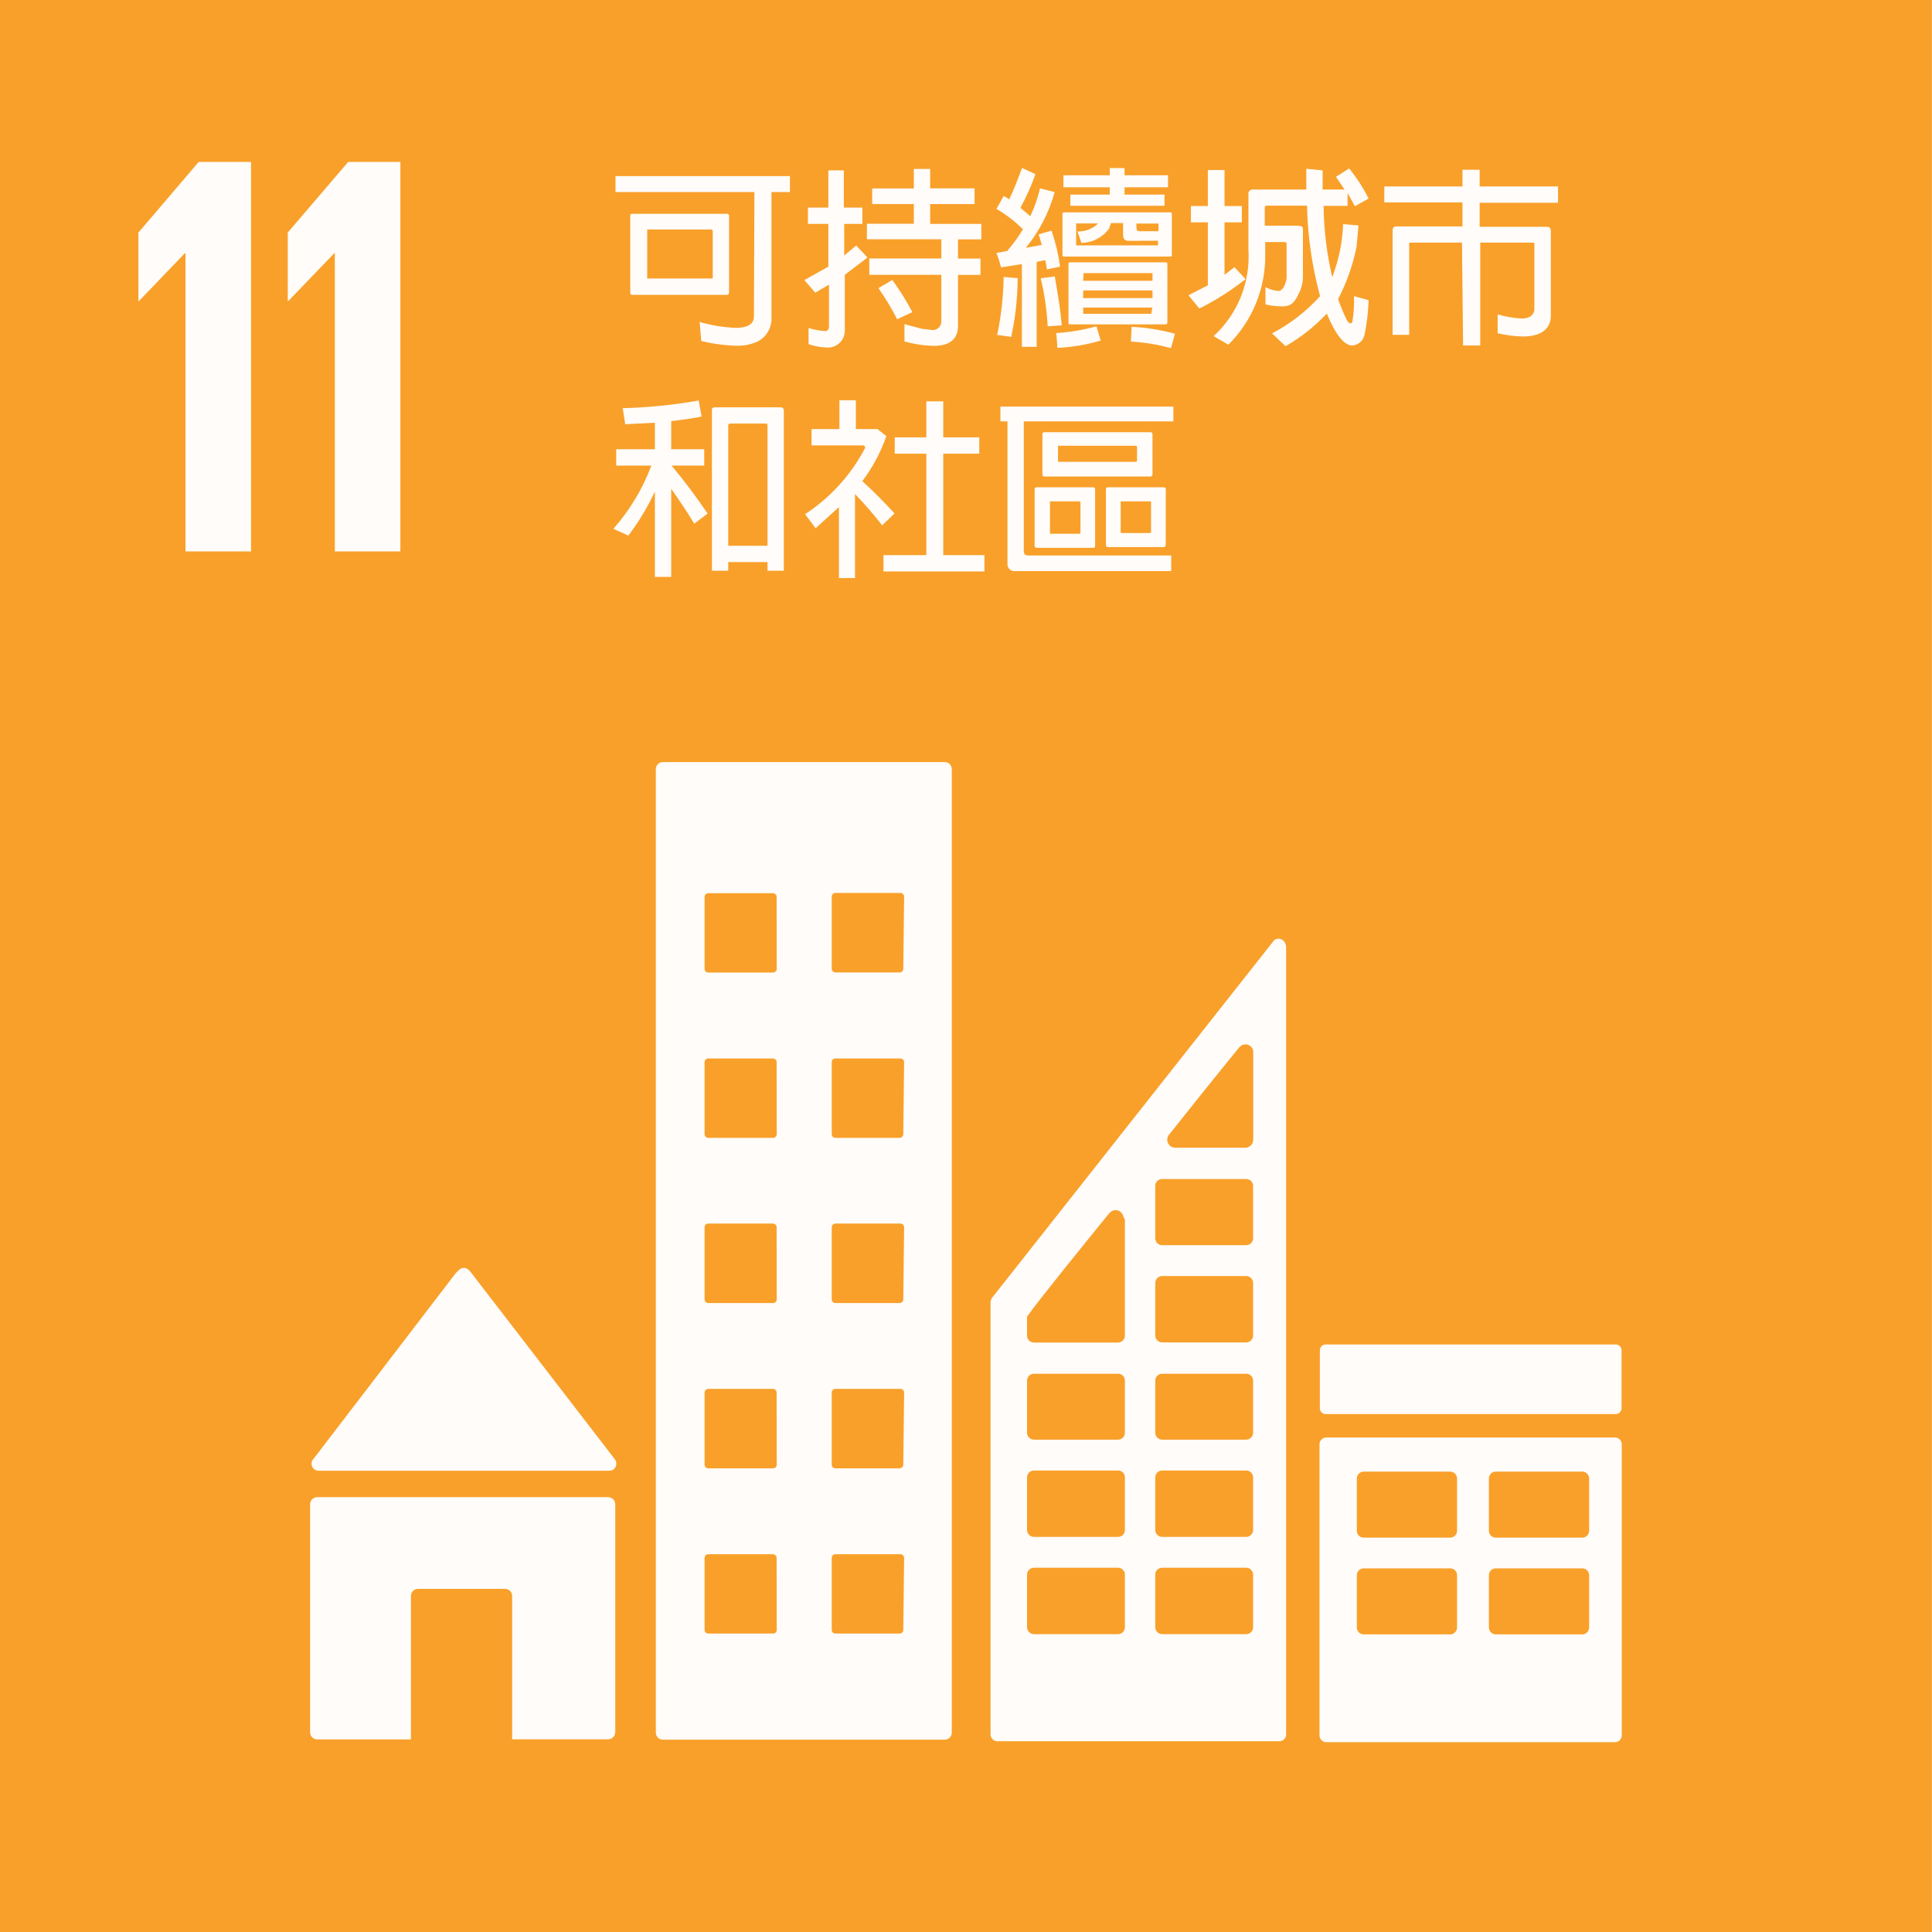
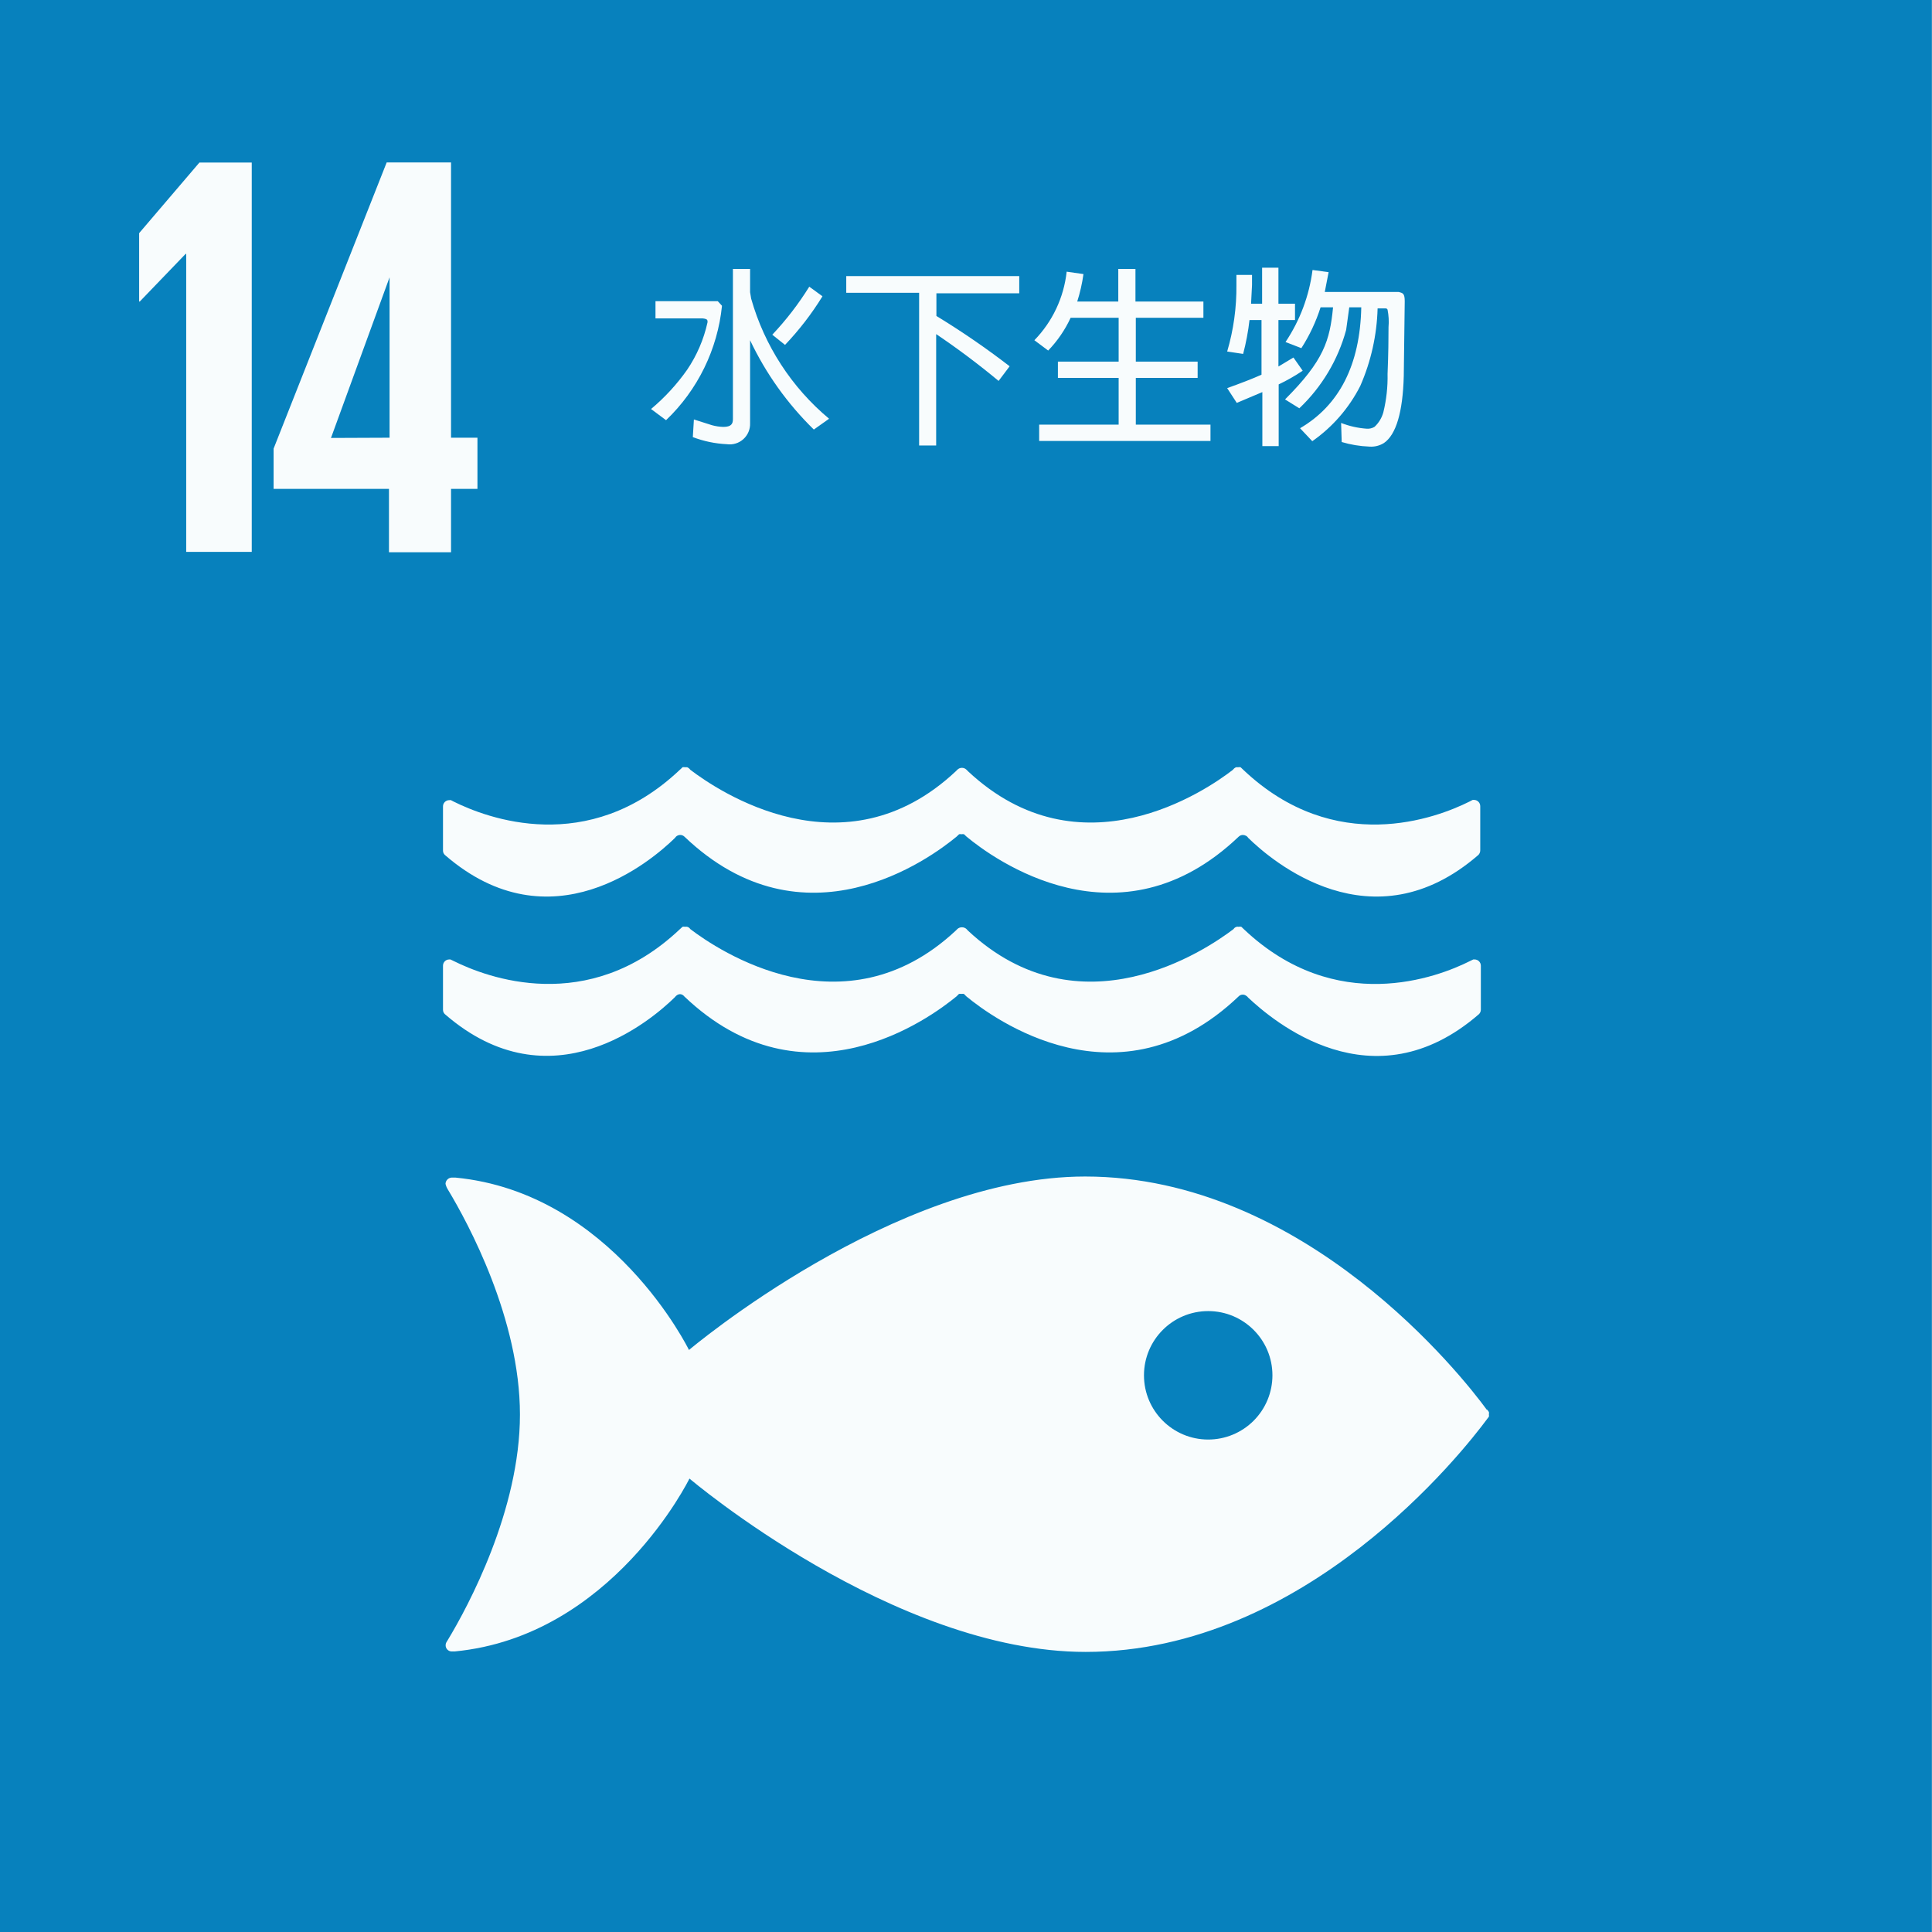
<svg xmlns="http://www.w3.org/2000/svg" viewBox="0 0 160.92 160.93">
  <defs>
-     <style>.cls-1{fill:#f99d24;}.cls-1,.cls-2,.cls-3{opacity:0.97;}.cls-2,.cls-4{fill:#fff;}</style>
+     <style>.cls-1{fill:#007dbb;}.cls-1,.cls-2,.cls-3{opacity:0.97;}.cls-2,.cls-4{fill:#fff;}</style>
  </defs>
  <g id="圖層_2" data-name="圖層 2">
    <g id="CHI">
      <rect class="cls-1" width="160.92" height="160.93" />
-       <polygon class="cls-2" points="11.53 19.37 11.53 25.07 11.58 25.07 15.4 21.09 15.45 21.09 15.45 45.93 20.91 45.93 20.91 13.49 16.55 13.49 11.53 19.37" />
-       <polygon class="cls-2" points="23.97 19.37 23.97 25.07 24.02 25.07 27.85 21.09 27.89 21.09 27.89 45.93 33.35 45.93 33.35 13.49 29 13.49 23.97 19.37" />
+       <polygon class="cls-2" points="20.97 13.54 20.97 45.97 15.51 45.97 15.51 21.15 15.46 21.15 11.64 25.12 11.59 25.12 11.59 19.42 16.61 13.54 20.97 13.54" />
+       <path class="cls-2" d="M37.57,46V40.72h2.2V36.46h-2.2V13.53H32.21L22.79,37.37v3.35H32.4V46Zm-10-9.52L32.45,23.1h0V36.46Z" />
      <g class="cls-3">
-         <path class="cls-4" d="M26.54,122.51H50.75a.58.58,0,0,0,.59-.59.64.64,0,0,0-.15-.4l0,0-12-15.58-.12-.13a.57.57,0,0,0-.43-.2.6.6,0,0,0-.39.16l-.08.08L38,106,26.23,121.37l-.18.22a.59.59,0,0,0,.49.92Z" />
-         <path class="cls-4" d="M50.68,124.71H26.42a.6.6,0,0,0-.59.59v19a.6.6,0,0,0,.59.59h7.81V132.94a.58.58,0,0,1,.59-.59h7.25a.58.58,0,0,1,.59.59v11.94h8a.6.6,0,0,0,.59-.59v-19A.6.6,0,0,0,50.68,124.71Z" />
-         <path class="cls-4" d="M134.5,119.74h-24a.57.57,0,0,0-.59.57v24.24a.57.57,0,0,0,.59.57h24a.57.57,0,0,0,.59-.57V120.31a.57.57,0,0,0-.59-.57m-13.13,15.83a.58.58,0,0,1-.59.57h-7.17a.58.58,0,0,1-.59-.57v-4.36a.57.57,0,0,1,.59-.57h7.17a.57.57,0,0,1,.59.57Zm0-8.06a.57.57,0,0,1-.59.57h-7.17a.57.57,0,0,1-.59-.57v-4.36a.58.58,0,0,1,.59-.57h7.17a.58.58,0,0,1,.59.57Zm11,8.06a.58.58,0,0,1-.59.57h-7.17a.58.58,0,0,1-.59-.57v-4.36a.57.57,0,0,1,.59-.57h7.17a.57.57,0,0,1,.59.57Zm0-8.06a.57.57,0,0,1-.59.57h-7.17a.57.57,0,0,1-.59-.57v-4.36a.58.58,0,0,1,.59-.57h7.17a.58.58,0,0,1,.59.57Z" />
-         <path class="cls-4" d="M78.7,63.48H55.21a.57.57,0,0,0-.58.57v80.29a.58.58,0,0,0,.58.57H78.7a.59.59,0,0,0,.58-.57V64.05a.58.58,0,0,0-.58-.57m-14,72.29a.3.3,0,0,1-.31.3H59a.3.3,0,0,1-.31-.3v-6a.31.31,0,0,1,.31-.31h5.38a.31.31,0,0,1,.31.31Zm0-13.77a.31.31,0,0,1-.31.31H59a.31.31,0,0,1-.31-.31v-6a.31.31,0,0,1,.31-.31h5.38a.31.31,0,0,1,.31.31Zm0-13.77a.31.31,0,0,1-.31.31H59a.31.31,0,0,1-.31-.31v-6a.31.31,0,0,1,.31-.31h5.38a.31.31,0,0,1,.31.31Zm0-13.76a.31.31,0,0,1-.31.31H59a.31.31,0,0,1-.31-.31v-6a.3.3,0,0,1,.31-.3h5.38a.3.3,0,0,1,.31.3Zm0-13.77a.31.31,0,0,1-.31.31H59a.31.31,0,0,1-.31-.31v-6A.31.31,0,0,1,59,74.4h5.38a.31.31,0,0,1,.31.31Zm10.54,55.07a.3.3,0,0,1-.31.3H69.59a.3.3,0,0,1-.31-.3v-6a.31.31,0,0,1,.31-.31H75a.31.31,0,0,1,.31.31Zm0-13.77a.31.31,0,0,1-.31.31H69.59a.31.31,0,0,1-.31-.31v-6a.3.3,0,0,1,.31-.31H75a.3.3,0,0,1,.31.31Zm0-13.77a.31.31,0,0,1-.31.31H69.59a.31.31,0,0,1-.31-.31v-6a.31.31,0,0,1,.31-.31H75a.31.31,0,0,1,.31.31Zm0-13.76a.31.31,0,0,1-.31.31H69.59a.31.31,0,0,1-.31-.31v-6a.3.3,0,0,1,.31-.3H75a.3.3,0,0,1,.31.3Zm0-13.77A.31.31,0,0,1,75,81H69.59a.31.31,0,0,1-.31-.31v-6a.31.31,0,0,1,.31-.31H75a.31.31,0,0,1,.31.31Z" />
-         <rect class="cls-4" x="109.94" y="111.99" width="25.13" height="5.8" rx="0.48" />
-         <path class="cls-4" d="M107.08,78.64a.62.62,0,0,0-.59-.45.58.58,0,0,0-.34.11l0,0-.2.25L82.82,107.87l-.11.14a.7.7,0,0,0-.2.46v36a.57.57,0,0,0,.58.57h23.47a.56.56,0,0,0,.57-.57V78.88A.6.6,0,0,0,107.08,78.64Zm-9.73,15.9.17-.2c1.58-2,4.24-5.31,5.54-6.9l.17-.2a.67.67,0,0,1,.52-.25.66.66,0,0,1,.64.54v7.41a.67.67,0,0,1-.64.66H97.86a.66.66,0,0,1-.63-.66A.68.68,0,0,1,97.35,94.54Zm-3.65,41a.57.57,0,0,1-.57.58h-7a.58.58,0,0,1-.58-.58v-4.38a.57.57,0,0,1,.58-.57h7a.56.56,0,0,1,.57.57Zm0-8.1a.57.57,0,0,1-.57.58h-7a.58.58,0,0,1-.58-.58v-4.38a.57.57,0,0,1,.58-.57h7a.56.56,0,0,1,.57.57Zm0-8.09a.57.57,0,0,1-.57.57h-7a.58.58,0,0,1-.58-.57V115a.57.57,0,0,1,.58-.57h7a.56.56,0,0,1,.57.57Zm0-17.75v9.66a.58.58,0,0,1-.57.57h-7a.58.58,0,0,1-.58-.57v-1.22a.65.65,0,0,1,0-.21.25.25,0,0,1,0-.07.35.35,0,0,1,0-.08l.06-.09c.9-1.28,4.94-6.26,6.63-8.34l.17-.2a.69.69,0,0,1,.52-.25.66.66,0,0,1,.64.54Zm10.68,33.94a.58.58,0,0,1-.57.58h-7a.58.58,0,0,1-.58-.58v-4.38a.57.57,0,0,1,.58-.57h7a.57.57,0,0,1,.57.57Zm0-8.1a.58.58,0,0,1-.57.58h-7a.58.58,0,0,1-.58-.58v-4.38a.57.57,0,0,1,.58-.57h7a.57.57,0,0,1,.57.57Zm0-8.09a.58.58,0,0,1-.57.57h-7a.58.58,0,0,1-.58-.57V115a.57.57,0,0,1,.58-.57h7a.57.57,0,0,1,.57.57Zm0-8.1a.58.58,0,0,1-.57.57h-7a.58.58,0,0,1-.58-.57v-4.39a.58.58,0,0,1,.58-.57h7a.58.58,0,0,1,.57.57Zm0-8.1a.57.57,0,0,1-.57.57h-7a.57.57,0,0,1-.58-.57V98.79a.57.57,0,0,1,.58-.58h7a.57.57,0,0,1,.57.58Z" />
+         <path class="cls-4" d="M123.84,117.42c-2-2.74-15.11-19.42-33.45-19.42-15.92,0-33,14.45-33,14.45S51,99.35,37.94,98.09l-.25,0h-.08a.54.54,0,0,0-.5.52,1.57,1.57,0,0,0,.2.48c1.69,2.8,6,10.77,6,18.74s-4.33,16-6,18.76l-.11.18a.54.54,0,0,0-.08.28.51.51,0,0,0,.48.51h.28C51,136.3,57.43,123.16,57.43,123.16s17,14.44,33,14.44c18.34,0,31.43-16.68,33.45-19.41.06-.07.1-.14.14-.18a.49.49,0,0,0,0-.2.39.39,0,0,0,0-.2,1.82,1.82,0,0,0-.14-.19m-23.25,2.49a5.35,5.35,0,1,1,5.36-5.35,5.35,5.35,0,0,1-5.36,5.35" />
+         <path class="cls-4" d="M37.52,66.65l-.1,0a.52.52,0,0,0-.52.53v3.65a.5.5,0,0,0,.15.38c8.85,7.69,17.24.48,19.18-1.42a.5.5,0,0,1,.14-.15.55.55,0,0,1,.29-.09.5.5,0,0,1,.35.14l0,0c10,9.54,20.48,1.81,22.67,0l.21-.2a.45.45,0,0,1,.2,0,.49.49,0,0,1,.21,0l.21.2c2.18,1.81,12.67,9.54,22.67,0,0,0,0,0,0,0a.51.51,0,0,1,.36-.14.62.62,0,0,1,.29.09.5.5,0,0,1,.14.15c1.94,1.9,10.32,9.11,19.18,1.42a.55.55,0,0,0,.15-.38V67.16a.52.52,0,0,0-.52-.53l-.11,0-.27.14c-2.72,1.36-11.17,4.61-18.83-2.64l-.23-.22a.51.51,0,0,0-.22,0l-.16,0a.61.61,0,0,0-.26.21C100.46,65.86,90,73,80.64,64.25l-.14-.14a.54.54,0,0,0-.75,0l-.14.14C70.28,73,59.78,65.86,57.5,64.12a.61.61,0,0,0-.26-.21,1,1,0,0,0-.17,0,.59.59,0,0,0-.22,0,2.39,2.39,0,0,1-.23.22c-7.66,7.25-16.1,4-18.83,2.64l-.27-.14" />
+         <path class="cls-4" d="M56.23,83.05a.47.47,0,0,1,.14-.14.48.48,0,0,1,.29-.1A.47.47,0,0,1,57,83l0,0c10,9.53,20.48,1.8,22.67,0l.21-.21a.64.64,0,0,1,.2,0,.66.66,0,0,1,.21,0l.21.21c2.18,1.8,12.67,9.53,22.67,0a0,0,0,0,1,0,0,.47.47,0,0,1,.35-.15.46.46,0,0,1,.29.1.41.41,0,0,1,.15.14C106,85,114.33,92.17,123.2,84.47a.54.54,0,0,0,.15-.37V80.44a.52.52,0,0,0-.52-.52l-.11,0-.27.13c-2.72,1.37-11.17,4.6-18.83-2.64l-.22-.21a.46.46,0,0,0-.23,0,.32.32,0,0,0-.16,0,.42.42,0,0,0-.26.19c-2.29,1.74-12.78,8.84-22.12.13l-.13-.14a.56.56,0,0,0-.38-.14.55.55,0,0,0-.37.14l-.14.14c-9.33,8.71-19.83,1.61-22.11-.13a.42.42,0,0,0-.26-.19.35.35,0,0,0-.17,0,.42.42,0,0,0-.22,0l-.23.21c-7.66,7.24-16.1,4-18.83,2.64l-.27-.13-.1,0a.52.52,0,0,0-.52.52V84.1a.5.5,0,0,0,.15.37c8.85,7.7,17.24.49,19.18-1.42" />
      </g>
      <g class="cls-3">
-         <path class="cls-4" d="M62.84,16H51.27V14.67H65.8V16H64.26V26.66a2.11,2.11,0,0,1-1.18,1.8,4,4,0,0,1-1.67.34,13.62,13.62,0,0,1-3-.4l-.13-1.58a12.75,12.75,0,0,0,3,.49c1.2,0,1.52-.46,1.52-.94Zm-2.11,8.35c0,.15-.07.21-.19.21H52.68c-.13,0-.18-.06-.18-.21V18c0-.13,0-.19.18-.19h7.86a.17.17,0,0,1,.19.19Zm-1.44-5.23H53.91s0,0,0,.06v3.94c0,.05,0,.08,0,.08h5.38a.08.08,0,0,0,.08-.08V19.21Z" />
-         <path class="cls-4" d="M69,22.21V18.65h-1.7V17.29H69v-3.1h1.29v3.1h1.54v1.36H70.32v2.63l1-.83.94,1-1.89,1.44v4.56a1.41,1.41,0,0,1-1.48,1.5,5.31,5.31,0,0,1-1.54-.28l0-1.35a5.73,5.73,0,0,0,1.35.26c.27,0,.35-.13.35-.47V23.71l-1.14.67L67,23.33Zm9.41.68h-6V21.53h6v-1.6H72.21V18.64h3.91V17H72.65v-1.3h3.47V14.07h1.36v1.62h3.7V17h-3.7v1.65h4.26v1.29H79.8v1.6h1.87v1.36H79.8v4.26c0,1.14-.78,1.65-2,1.65a10,10,0,0,1-2.46-.37V27l1.41.38.92.11a.71.71,0,0,0,.74-.7Zm-3.68,3.7A22.21,22.21,0,0,0,73.17,24l1.16-.68A22.73,22.73,0,0,1,76,26Z" />
-         <path class="cls-4" d="M85.12,22l-1.74.27A8.69,8.69,0,0,0,83,21.07l.89-.16a13.35,13.35,0,0,0,1.32-1.81A10.82,10.82,0,0,0,83,17.4l.61-1.08.46.28c.37-.8.72-1.66,1.06-2.61l1.12.52A20.49,20.49,0,0,1,85,17.31l.82.7a11.09,11.09,0,0,0,.81-2.32l1.22.31a12.56,12.56,0,0,1-2.4,4.64l1.33-.24-.26-.88,1.07-.31a15.71,15.71,0,0,1,.71,3l-1.09.23-.14-.77-.72.14v7.08H85.12ZM83.06,27.9a24.75,24.75,0,0,0,.54-4.83l1.17.1a23.52,23.52,0,0,1-.54,4.89Zm4.21-.72a22.26,22.26,0,0,0-.58-4l1.17-.15c.29,1.64.5,3,.58,4.07Zm.72.56a15.67,15.67,0,0,0,3.34-.56l.36,1.19a15.94,15.94,0,0,1-3.61.61Zm9.62-6.53c0,.12,0,.16-.16.16H88.63c-.08,0-.13,0-.13-.16V17.84c0-.1,0-.15.13-.15h8.82c.11,0,.16,0,.16.15Zm-5.17-5v-.61H88.58v-1h3.86v-.6h1.23v.6h3.62v1H93.67v.61H97v.93H89.16v-.93Zm4.8,10.65a.14.14,0,0,1-.16.16H89.14c-.09,0-.14,0-.14-.16V22c0-.1,0-.15.14-.15h7.94c.11,0,.16.05.16.15ZM94,20.06c-.29,0-.45-.16-.45-.48v-1h-1l-.18.48a2.89,2.89,0,0,1-2.29,1.17l-.33-.95a2.35,2.35,0,0,0,1.73-.67v0H89.64l0,.05v1.71l0,.07h6.82c0-.07,0-.1,0-.39Zm-3.78,3.33H96V22.8l0-.05H90.26l0,.05Zm0,1.44H96v-.64H90.23Zm5.76.79H90.23c0,.41,0,.46,0,.52h5.68l0-.06ZM97.54,29a16.2,16.2,0,0,0-3.34-.55l.06-1.23a16.89,16.89,0,0,1,3.61.58ZM94.66,18.62c0,.56,0,.64.28.64H96.5v-.59l0-.05Z" />
-         <path class="cls-4" d="M100.61,23.77V18.52H99.2V17.16h1.41v-3H102v3h1.44v1.36H102v4.37l.83-.64.92,1a21.94,21.94,0,0,1-3.85,2.45L99,24.59Zm5.35,4a14.43,14.43,0,0,0,4-3.1,31.22,31.22,0,0,1-1.09-7.54h-3.34c-.12,0-.18.06-.18.17V18.8H108c.4,0,.51.09.53.22v3.92a3.12,3.12,0,0,1-.31,1.44c-.48,1.08-.89,1.14-1.49,1.14a6.51,6.51,0,0,1-1.32-.16V23.92a2.89,2.89,0,0,0,1.07.32c.51,0,.69-1,.69-1.06V20.32c0-.11-.07-.16-.2-.16h-1.58v1a10.38,10.38,0,0,1-3.07,7.55L101.09,28a9,9,0,0,0,2.9-7.24V16.17a.34.34,0,0,1,.38-.38h4.44V14.06l1.36.13,0,1.6H112l-.72-1.06,1.1-.7A13.77,13.77,0,0,1,114,16.54l-1.14.64-.61-1.1v1.07h-2a27.76,27.76,0,0,0,.72,5.94,13.78,13.78,0,0,0,.91-4.42l1.28.11-.16,1.75a16.25,16.25,0,0,1-1.54,4.38,15.85,15.85,0,0,0,.61,1.51c.15.35.29.51.42.51s.13-.05.16-.15a9.94,9.94,0,0,0,.13-2.11L114,25a16.78,16.78,0,0,1-.35,2.94,1.13,1.13,0,0,1-1,.84c-.69,0-1.4-.9-2.13-2.66a14.93,14.93,0,0,1-3.44,2.72Z" />
-         <path class="cls-4" d="M121.78,20.21h-4.29c-.08,0-.11,0-.11.11v7.57H116V19.2c0-.24.11-.34.35-.34h5.47v-2h-6.51V15.53h6.51V14.14h1.43v1.39h6.53v1.36h-6.53v2h5.57c.24,0,.36.1.36.34v7.07c0,1.07-.78,1.73-2.33,1.73a10.49,10.49,0,0,1-2.1-.27l0-1.57a8.73,8.73,0,0,0,2,.34c.82,0,1.06-.44,1.06-.79V20.32c0-.08,0-.11-.13-.11h-4.38v8.57h-1.43Z" />
-         <path class="cls-4" d="M57.83,43.62c-.54-.89-1.18-1.86-1.92-2.9v7.33H54.55V40.94a19.63,19.63,0,0,1-2.21,3.67l-1.25-.56a17,17,0,0,0,3.17-5.27H51.33V37.42h3.22V35.21l-2.47.13L51.87,34a41.75,41.75,0,0,0,6.33-.64l.24,1.34c-.53.11-1.35.24-2.53.38v2.34h2.75v1.36H55.94a49.63,49.63,0,0,1,3,4Zm2.83,3.2v.72H59.3V34.14c0-.13.07-.21.23-.21H65c.21,0,.29.1.29.27V47.54H63.93v-.72Zm0-1.36h3.27v-10c0-.11,0-.18-.19-.18H60.86c-.15,0-.21.07-.2.18Z" />
-         <path class="cls-4" d="M73.48,43.76a31,31,0,0,0-2.26-2.61v7H69.88V42.24L67.94,44l-.88-1.17a14.8,14.8,0,0,0,5-5.51.13.13,0,0,0,0-.08c0-.09-.08-.14-.23-.14H67.6V35.74h2.32v-2.4h1.37v2.4h1.8l.74.59a13.92,13.92,0,0,1-2,3.75c.92.83,1.81,1.74,2.68,2.69Zm3.68,2.48V37.79H74.53V36.43h2.63v-3h1.41v3h3v1.36h-3v8.45H82V47.6H73.59V46.24Z" />
-         <path class="cls-4" d="M83.92,35.1h-.59V33.87H97.74V35.1H85.28V45.94c0,.22.13.33.37.33H97.56v1.3h-13a.58.58,0,0,1-.64-.66Zm7.3,10.34c0,.13,0,.19-.17.19H86.36c-.12,0-.18-.06-.18-.19V40.75c0-.1.06-.16.18-.16h4.69c.12,0,.17.06.17.16ZM96,39.5a.17.17,0,0,1-.18.19H87c-.11,0-.17-.06-.17-.19V36.12A.16.16,0,0,1,87,36h8.82a.16.16,0,0,1,.18.16Zm-6.08,2.26H87.46s-.06,0,0,.05V44.4l0,.06h2.47L90,44.4V41.81Zm4.72-4.63H88.18c-.05,0-.06,0-.05,0v1.28l.05.06h6.47l.06-.06V37.18Zm2.46,8.26a.17.17,0,0,1-.19.18H92.29a.16.16,0,0,1-.17-.18V40.75a.15.15,0,0,1,.17-.16h4.63c.13,0,.19.06.19.16Zm-1.29-3.63H93.4c-.05,0-.07,0-.05.05v2.53l.05.06h2.42l.06-.06V41.81Z" />
+         <path class="cls-4" d="M54.6,25.09h5.19l.35.38A15.32,15.32,0,0,1,55.48,35l-1.25-.93a17.09,17.09,0,0,0,3-3.26,11.41,11.41,0,0,0,1.7-3.94.29.29,0,0,0,0-.14c0-.15-.21-.19-.42-.21H54.6ZM67.79,35.78a25.87,25.87,0,0,1-5.31-7.44v6.91A1.7,1.7,0,0,1,60.54,37a9.18,9.18,0,0,1-2.83-.59l.09-1.47,1.51.48a4,4,0,0,0,.93.14c.67,0,.81-.25.81-.65V22.4h1.43v1.94l.09.54a20.21,20.21,0,0,0,6.49,10Zm-3.46-7.9a25.13,25.13,0,0,0,3.08-4l1.1.8a24.47,24.47,0,0,1-3.12,4.05Z" />
+         <path class="cls-4" d="M83.18,31.73a64.94,64.94,0,0,0-5.2-3.9v9.28H76.56V24.39H70.49V23H84.9v1.43H78v1.89a67.31,67.31,0,0,1,6.1,4.19Z" />
+         <path class="cls-4" d="M93.18,35.37V31.48H88.12V30.12h5.06V26.47h-4a9.91,9.91,0,0,1-1.87,2.73l-1.15-.86a9.69,9.69,0,0,0,2.69-5.71l1.4.2a14.06,14.06,0,0,1-.52,2.29h3.42V22.4h1.43v2.72h5.66v1.35H94.61v3.65h5.15v1.36H94.61v3.89h6.22v1.36H86.56V35.37Z" />
+         <path class="cls-4" d="M102.22,32.33c1.17-.42,2.13-.79,2.86-1.12V26.66h-1a20.19,20.19,0,0,1-.53,2.82l-1.33-.2a18.89,18.89,0,0,0,.77-5.55V22.9h1.3v.83l-.08,1.57h.92v-3h1.36v3h1.38v1.36h-1.38v3.87l1.25-.75.77,1.1a15.48,15.48,0,0,1-2,1.14v5.14h-1.36v-4.5l-2.13.9Zm6.07,3.34c3.26-1.9,5-5.27,5.1-10.07h-1l-.26,1.88a14.07,14.07,0,0,1-3.9,6.53l-1.19-.74c3.25-3.25,3.73-4.91,4-7.67H110A14.41,14.41,0,0,1,108.4,29l-1.32-.51a14,14,0,0,0,2.25-6l1.34.18-.32,1.65h6.15c.36.09.51.12.51.78l-.08,6.23c-.08,3-.64,4.88-1.65,5.57a2,2,0,0,1-1.22.3,9.3,9.3,0,0,1-2.3-.38l-.05-1.59a7.25,7.25,0,0,0,2.14.48,1.08,1.08,0,0,0,.65-.16,2.61,2.61,0,0,0,.73-1.21,12.43,12.43,0,0,0,.35-3.2c.07-1.7.08-3,.08-3.89a5.11,5.11,0,0,0-.08-1.45.16.16,0,0,0-.17-.11h-.66a17.27,17.27,0,0,1-1.44,6.45,12.54,12.54,0,0,1-4,4.61Z" />
      </g>
    </g>
  </g>
</svg>
